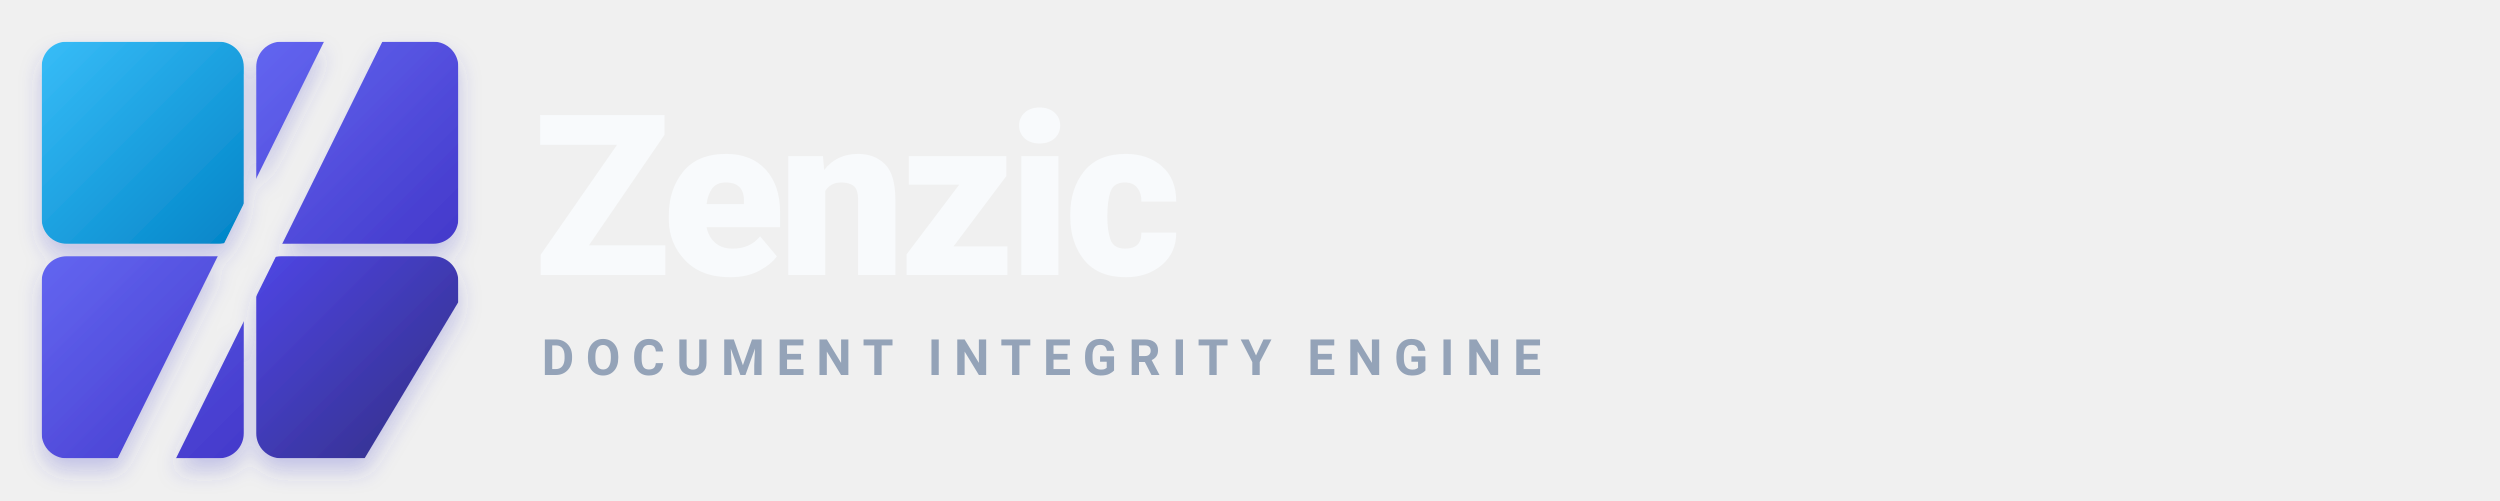
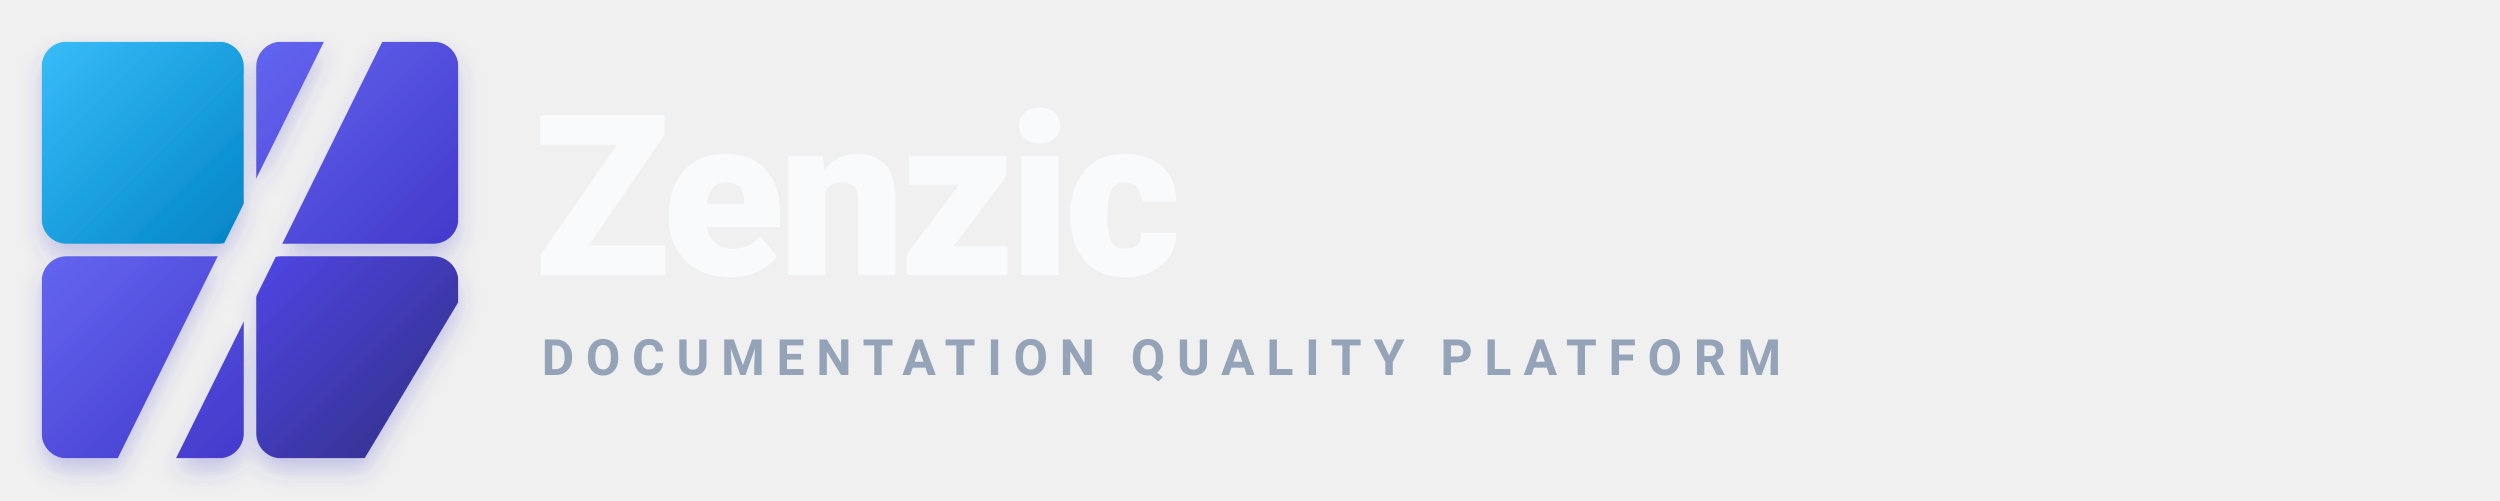
<svg xmlns="http://www.w3.org/2000/svg" viewBox="0 0 600 120" width="100%" height="100%" style="max-width: 600px;">
  <defs>
    <linearGradient id="zenzic-cyan" x1="0%" y1="0%" x2="100%" y2="100%">
      <stop offset="0%" stop-color="#38bdf8" />
      <stop offset="100%" stop-color="#0284c7" />
    </linearGradient>
    <linearGradient id="zenzic-indigo" x1="0%" y1="0%" x2="100%" y2="100%">
      <stop offset="0%" stop-color="#6366f1" />
      <stop offset="100%" stop-color="#4338ca" />
    </linearGradient>
    <linearGradient id="zenzic-dark" x1="0%" y1="0%" x2="100%" y2="100%">
      <stop offset="0%" stop-color="#4f46e5" />
      <stop offset="100%" stop-color="#312e81" />
    </linearGradient>
    <filter id="shadow" x="-20%" y="-20%" width="140%" height="140%">
      <feDropShadow dx="0" dy="6" stdDeviation="5" flood-color="#4338ca" flood-opacity="0.25" />
    </filter>
    <clipPath id="br-clip-wm">
      <rect x="103" y="103" width="97" height="97" rx="12" />
    </clipPath>
    <mask id="slash-cut-wm">
      <rect x="0" y="0" width="200" height="200" fill="white" />
      <polygon points="166,-5 138,-5 34,205 62,205" fill="black" />
    </mask>
  </defs>
  <g transform="translate(10, 10) scale(0.5)" filter="url(#shadow)">
    <g mask="url(#slash-cut-wm)">
      <rect x="0" y="0" width="97" height="97" rx="12" fill="url(#zenzic-cyan)" />
      <rect x="103" y="0" width="97" height="97" rx="12" fill="url(#zenzic-indigo)" />
      <rect x="0" y="103" width="97" height="97" rx="12" fill="url(#zenzic-indigo)" />
      <g clip-path="url(#br-clip-wm)">
        <polygon points="103,103 200,103 200,125 155,200 103,200" fill="url(#zenzic-dark)" />
      </g>
    </g>
  </g>
  <text x="128" y="66" font-family="system-ui, -apple-system, BlinkMacSystemFont, 'SF Pro Display', 'Segoe UI', Roboto, sans-serif" font-weight="800" font-size="54" fill="#f8fafc" letter-spacing="-1.5">Zenzic</text>
-   <text x="130" y="90" font-family="system-ui, -apple-system, BlinkMacSystemFont, 'SF Pro Text', 'Segoe UI', Roboto, sans-serif" font-weight="600" font-size="12" fill="#94a3b8" letter-spacing="2.8">DOCUMENT INTEGRITY ENGINE</text>
+   <text x="130" y="90" font-family="system-ui, -apple-system, BlinkMacSystemFont, 'SF Pro Text', 'Segoe UI', Roboto, sans-serif" font-weight="600" font-size="12" fill="#94a3b8" letter-spacing="2.8">DOCUMENTATION QUALITY PLATFORM</text>
</svg>
